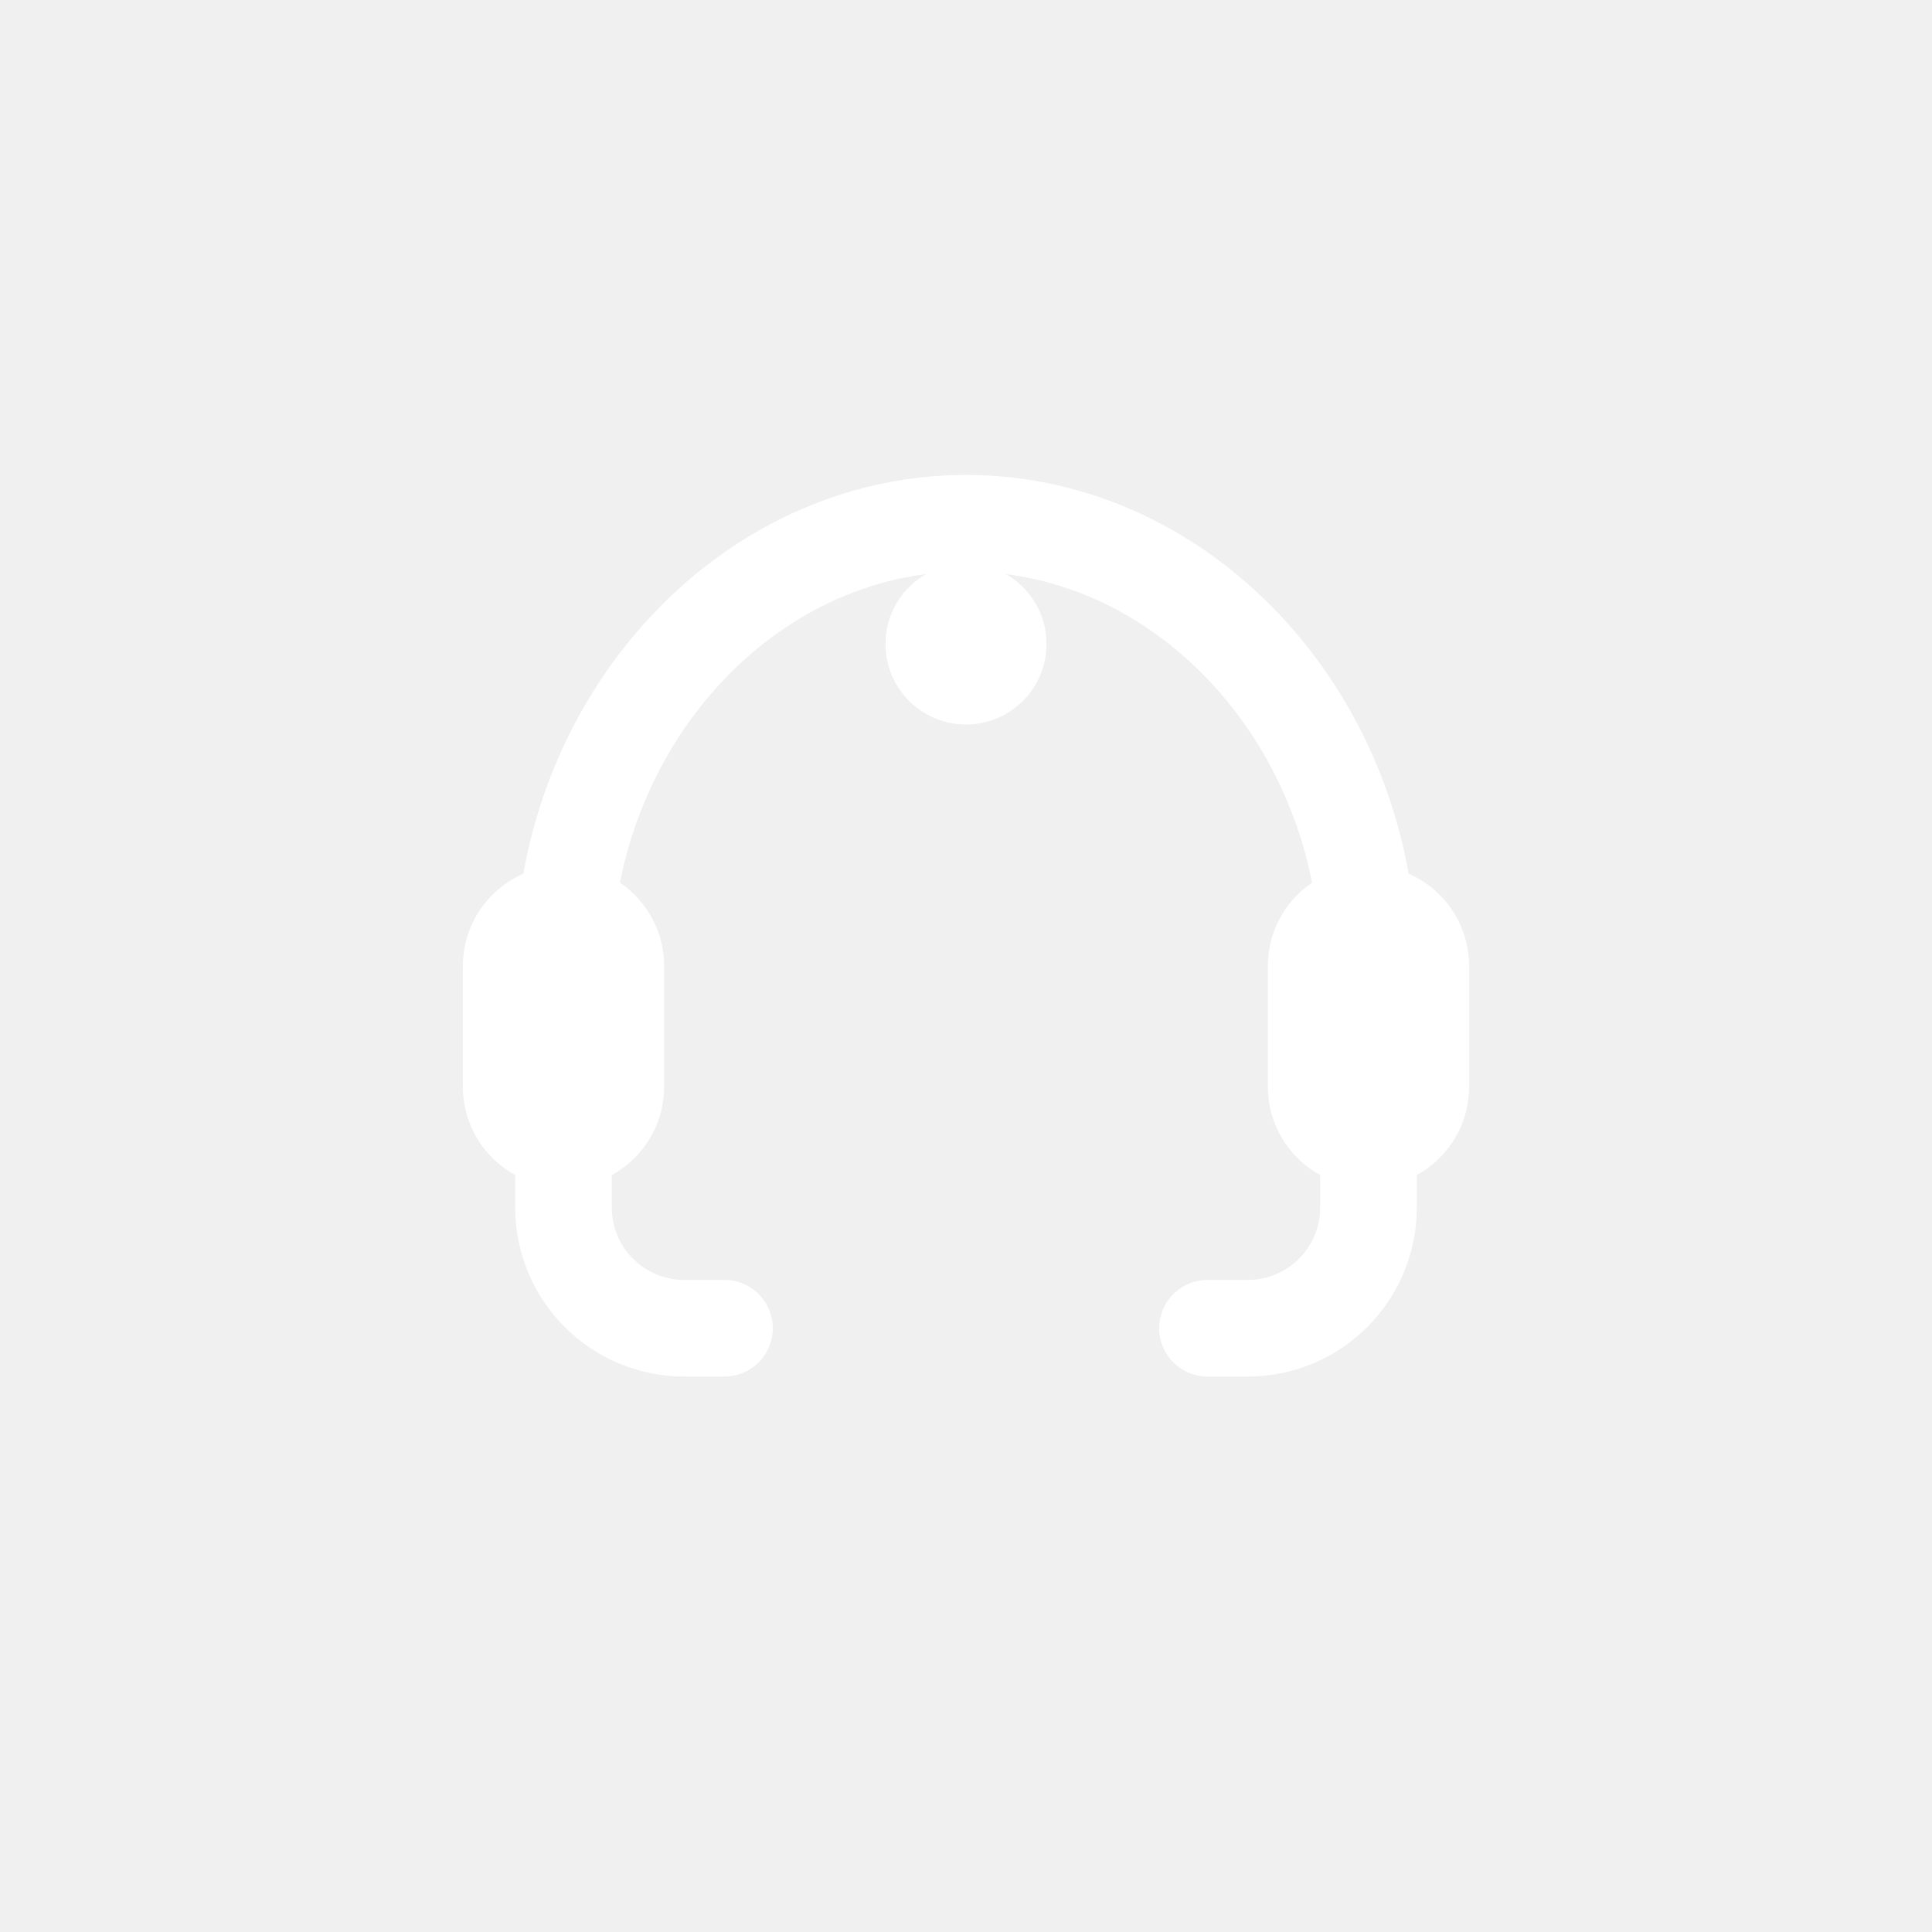
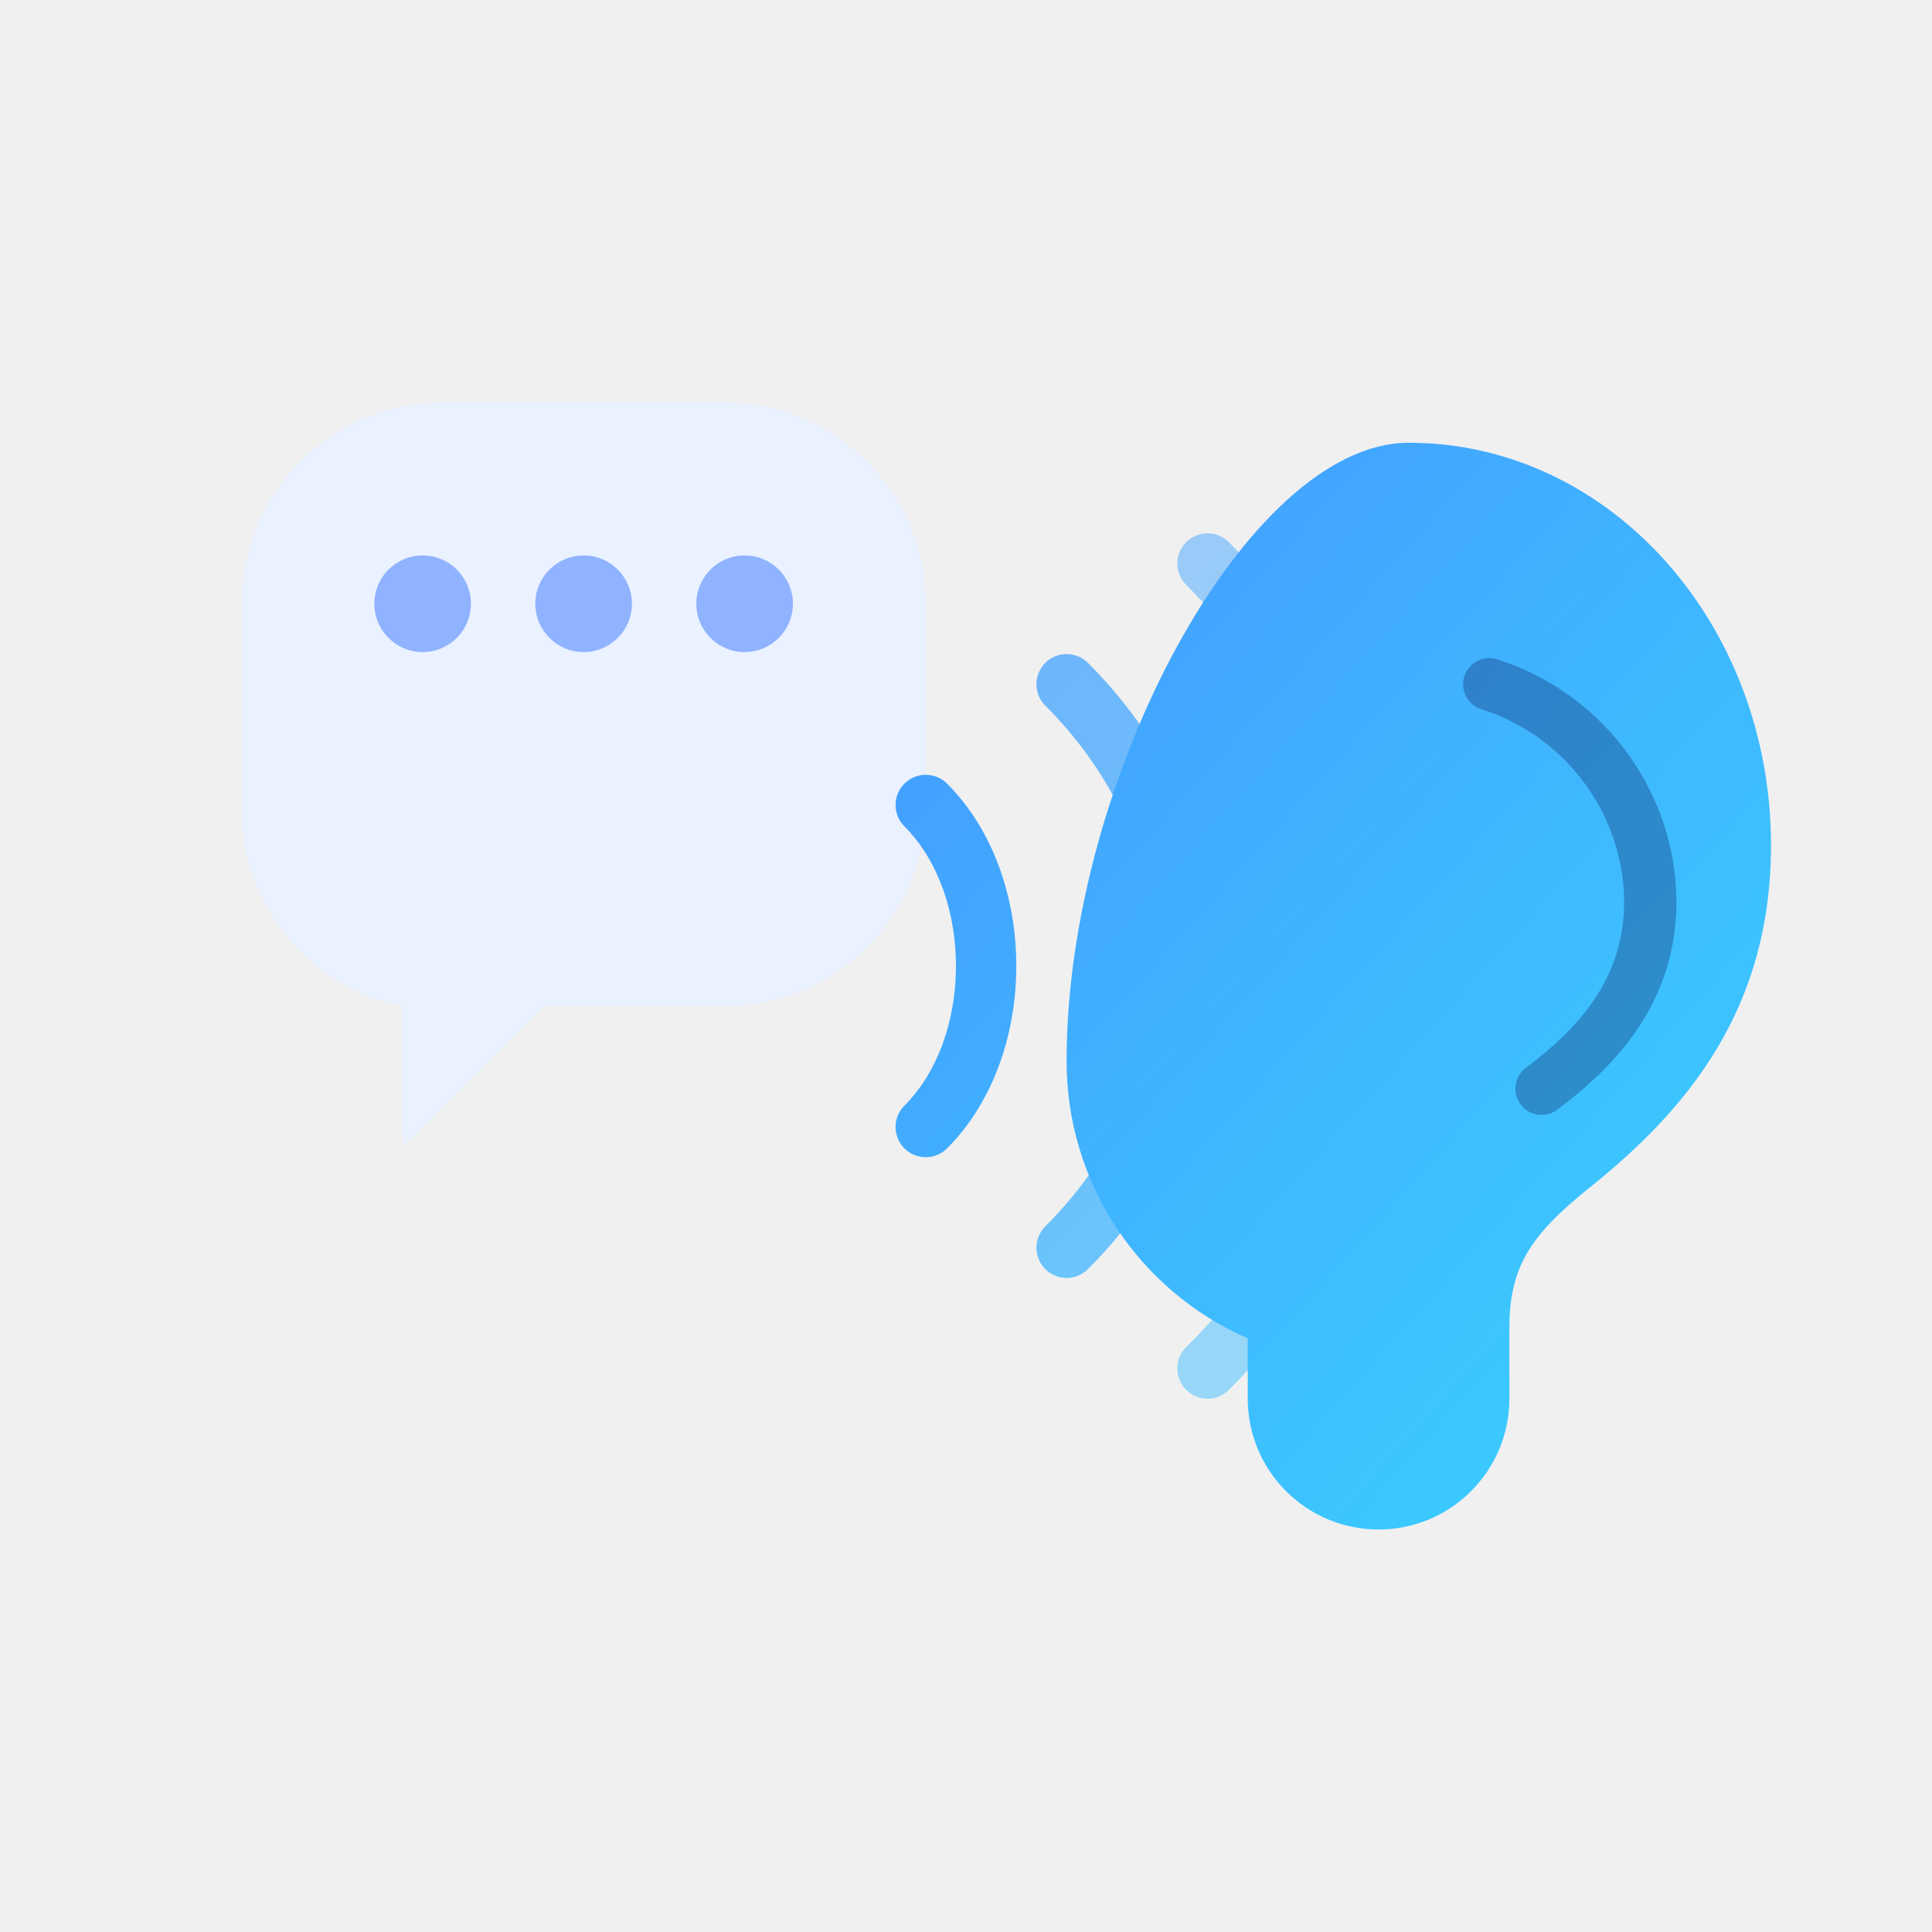
- <svg xmlns="http://www.w3.org/2000/svg" viewBox="0 0 48 48" fill="none" aria-hidden="true">
-   <circle cx="24" cy="24" r="24" fill="none" />
-   <path d="M14 24c0-6 4.5-11 10-11s10 5 10 11" stroke="#fff" stroke-width="2.4" stroke-linecap="round" />
-   <path d="M14 24v6a3 3 0 0 0 3 3h1" stroke="#fff" stroke-width="2.4" stroke-linecap="round" stroke-linejoin="round" />
-   <path d="M34 24v6a3 3 0 0 1-3 3h-1" stroke="#fff" stroke-width="2.4" stroke-linecap="round" stroke-linejoin="round" />
-   <rect x="11.5" y="21.5" width="5" height="8" rx="2.5" fill="#fff" />
-   <rect x="31.5" y="21.5" width="5" height="8" rx="2.5" fill="#fff" />
-   <circle cx="24" cy="16" r="2" fill="#fff" />
+ <svg xmlns="http://www.w3.org/2000/svg" viewBox="0 0 96 96" fill="none" aria-hidden="true">
+   <defs>
+     <linearGradient id="listening-grad" x1="10" y1="14" x2="86" y2="82" gradientUnits="userSpaceOnUse">
+       <stop offset="0" stop-color="#4B7BFF" />
+       <stop offset="1" stop-color="#38D6FF" />
+     </linearGradient>
+   </defs>
+   <path d="M12 30a10 10 0 0 1 10-10h14a10 10 0 0 1 10 10v10a10 10 0 0 1-10 10h-9l-7 7v-7a10 10 0 0 1-8-9.8V30Z" fill="#EAF1FF" />
+   <circle cx="21" cy="30" r="2.4" fill="#8FB3FF" />
+   <circle cx="29" cy="30" r="2.4" fill="#8FB3FF" />
+   <circle cx="37" cy="30" r="2.4" fill="#8FB3FF" />
+   <path d="M46 40c4 4 4 12 0 16" stroke="url(#listening-grad)" stroke-width="3" stroke-linecap="round" />
+   <path d="M53 34c8 8 8 20 0 28" stroke="url(#listening-grad)" stroke-width="3" stroke-linecap="round" opacity="0.75" />
+   <path d="M60 28c12 12 12 28 0 40" stroke="url(#listening-grad)" stroke-width="3" stroke-linecap="round" opacity="0.5" />
+   <path d="M70 22c10 0 18 9 18 20 0 8-4 13-9 17-3 2.4-4 4-4 7v3.5a6.5 6.5 0 0 1-13 0v-3a15 15 0 0 1-9-13.8c0-14 9-30.7 17-30.7Z" fill="url(#listening-grad)" />
+   <path d="M74 34c5 1.6 8 6.2 8 10.8 0 4.4-2.6 7.2-5.4 9.3" stroke="#0F2A66" stroke-width="2.6" stroke-linecap="round" opacity="0.35" />
</svg>
